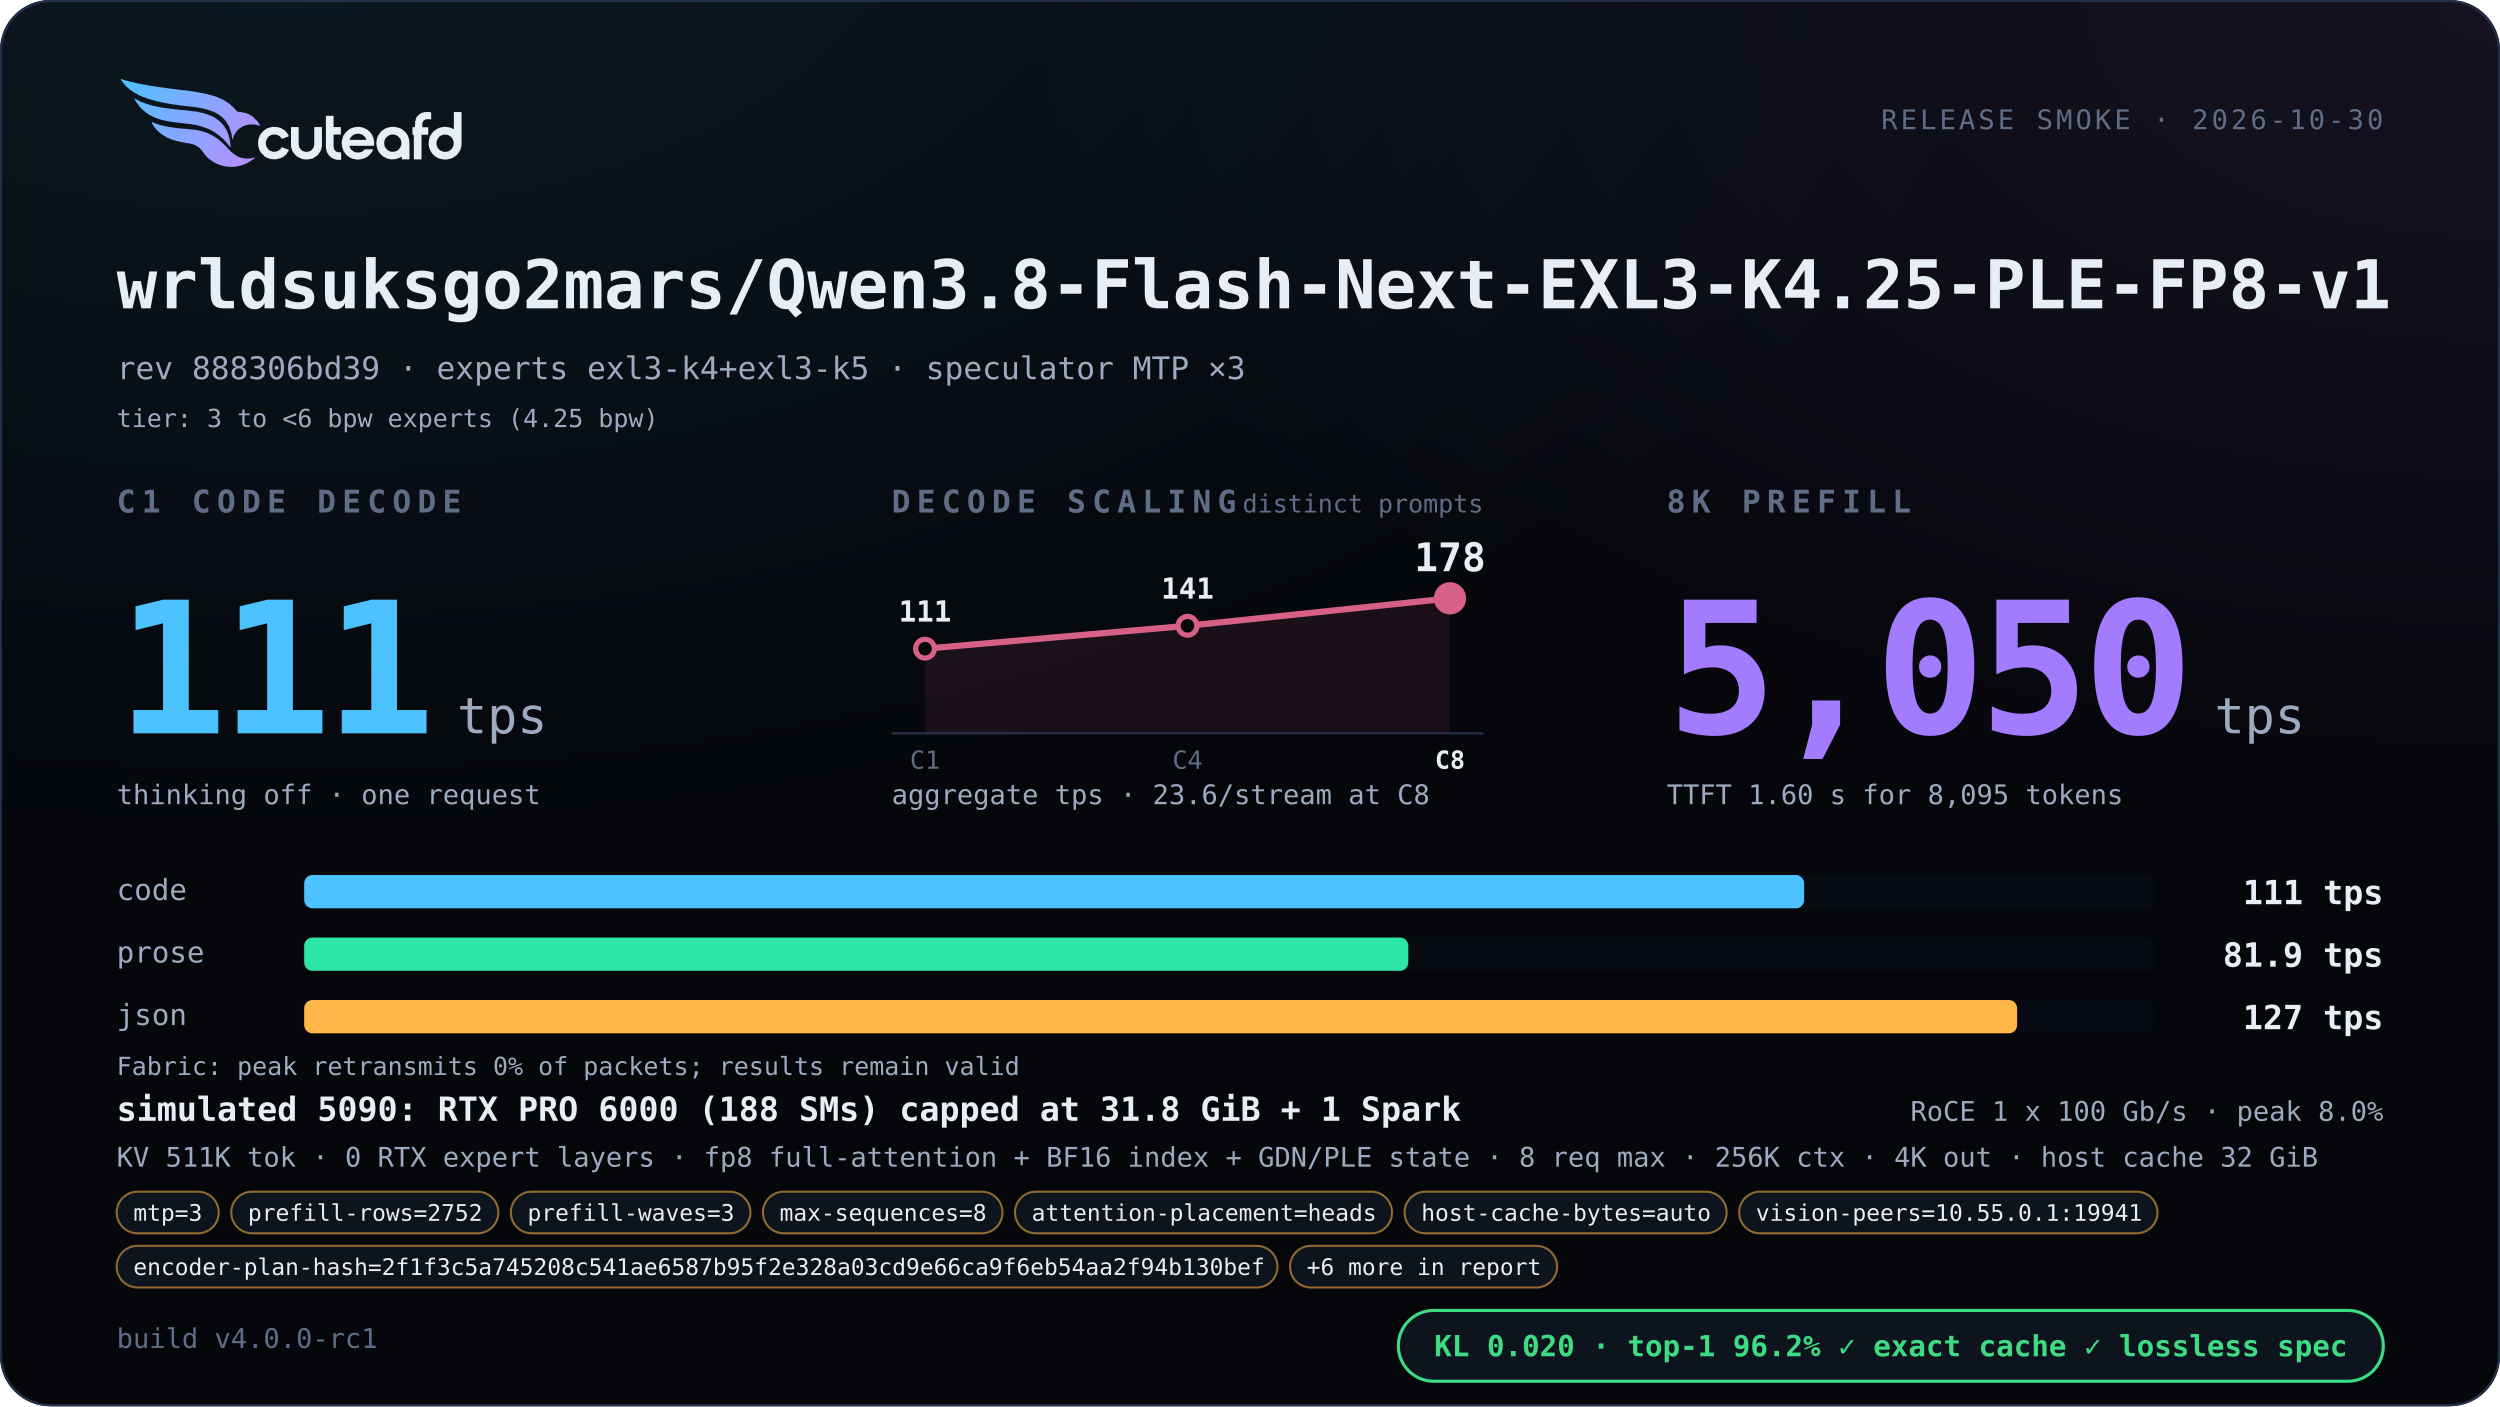
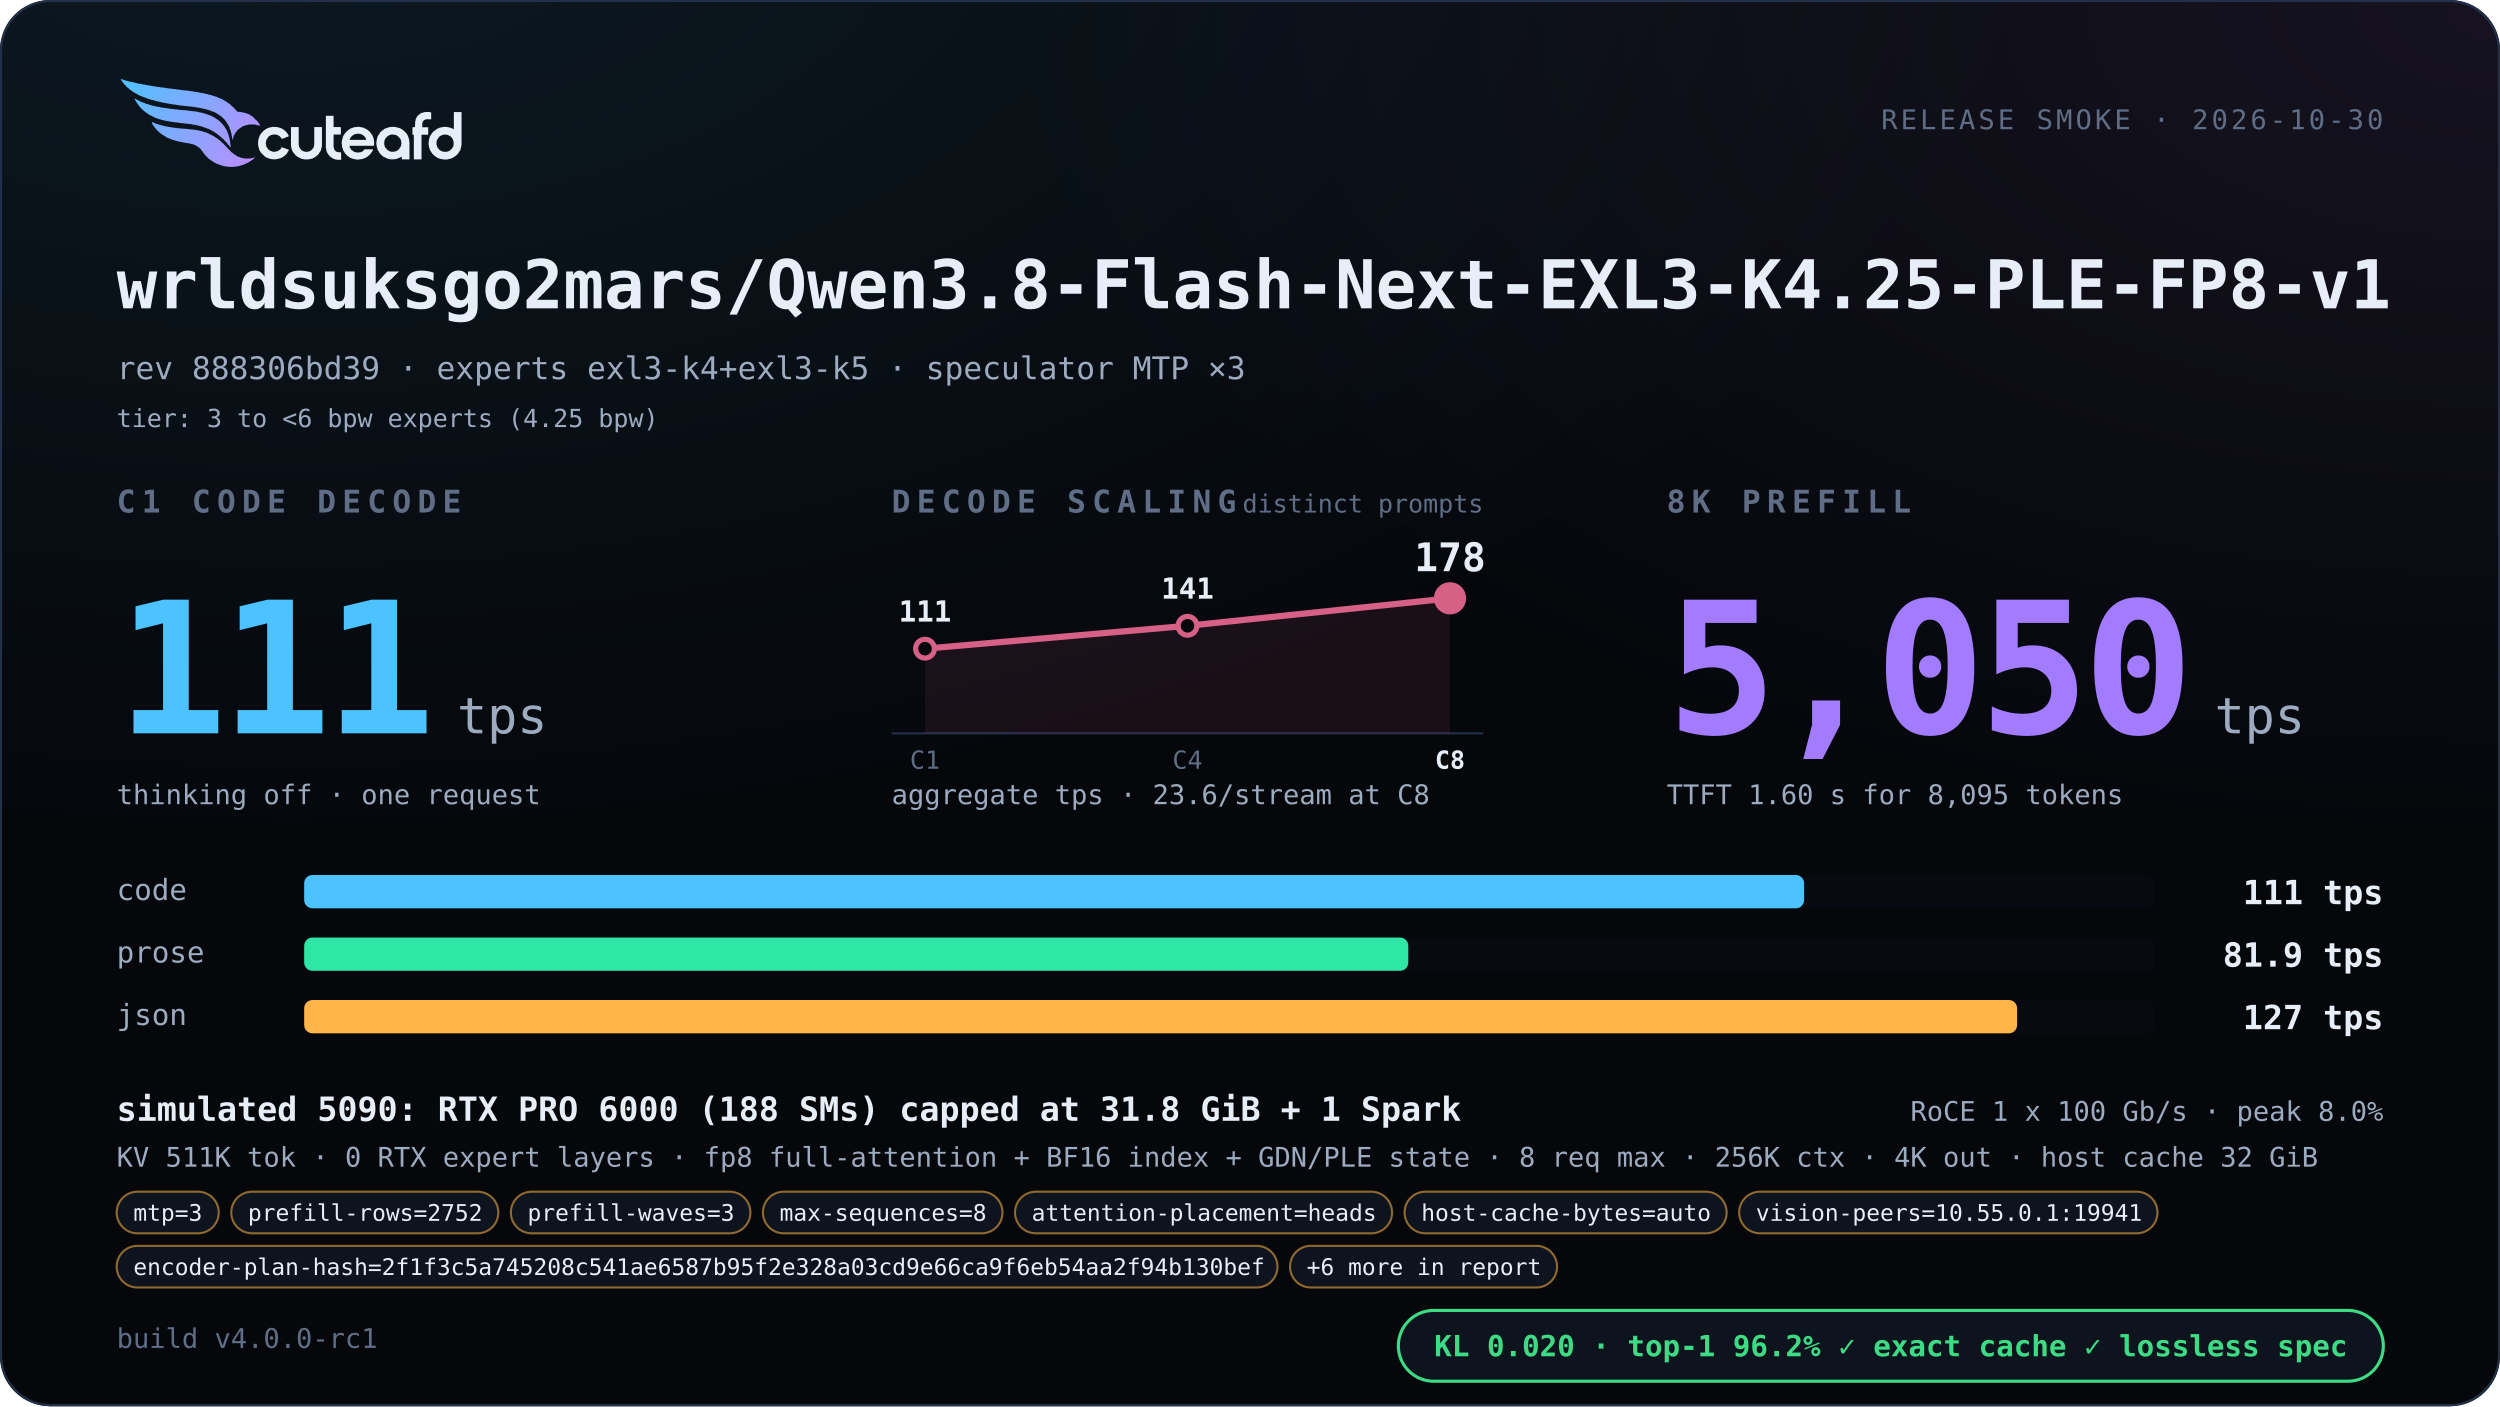
<svg xmlns="http://www.w3.org/2000/svg" width="1200" height="675" viewBox="0 0 1200 675">
  <defs>
    <linearGradient id="accent" x1="0" y1="0" x2="1" y2="0">
      <stop offset="0" stop-color="#4cc3ff" />
      <stop offset="1" stop-color="#c08bff" />
    </linearGradient>
    <pattern id="hazard" width="16" height="16" patternUnits="userSpaceOnUse" patternTransform="rotate(45)">
      <rect width="16" height="16" fill="#120405" />
      <rect width="8" height="16" fill="#ffb547" />
    </pattern>
    <radialGradient id="glow-a" cx="0.12" cy="-0.1" r="0.7">
      <stop offset="0" stop-color="#4cc3ff" stop-opacity="0.10" />
      <stop offset="1" stop-color="#4cc3ff" stop-opacity="0" />
    </radialGradient>
    <radialGradient id="glow-b" cx="1" cy="0" r="0.6">
      <stop offset="0" stop-color="#c08bff" stop-opacity="0.09" />
      <stop offset="1" stop-color="#c08bff" stop-opacity="0" />
    </radialGradient>
  </defs>
  <rect x="0" y="0" width="1200" height="675" rx="24" fill="#05070b" />
  <rect x="0" y="0" width="1200" height="675" rx="24" fill="url(#glow-a)" />
  <rect x="0" y="0" width="1200" height="675" rx="24" fill="url(#glow-b)" />
  <rect x="0.5" y="0.5" width="1199" height="674" rx="24" fill="none" stroke="#22304a" />
  <svg x="56" y="36" width="167.53" height="46" viewBox="81 149 1770 486" preserveAspectRatio="xMinYMid meet">
    <defs>
      <linearGradient id="cuteafd-swift" x1="101" y1="169" x2="808" y2="615" gradientUnits="userSpaceOnUse">
        <stop offset="0" stop-color="#4cc3ff" />
        <stop offset="1" stop-color="#c08bff" />
      </linearGradient>
    </defs>
    <path fill="url(#cuteafd-swift)" fill-rule="evenodd" d="M101 169L115 173 115 174 119 174 125 177 141 180 144 182 166 186 166 187 170 187 170 188 174 188 174 189 178 189 182 191 213 196 213 197 225 198 225 199 230 199 230 200 236 200 236 201 242 201 242 202 248 202 248 203 254 203 254 204 272 206 272 207 278 207 278 208 284 208 284 209 328 214 328 215 334 215 334 216 342 216 342 217 359 218 359 219 382 221 382 222 405 224 405 225 447 229 447 230 468 232 468 233 474 233 474 234 480 234 480 235 486 235 486 236 493 236 493 237 504 238 504 239 529 243 533 245 543 246 546 248 565 252 565 253 589 260 591 262 594 262 598 265 601 265 607 269 610 269 624 276 625 278 631 280 632 282 636 283 641 288 643 288 644 290 652 294 680 320 680 322 690 331 692 335 714 337 714 338 720 338 724 340 737 342 737 343 740 343 742 345 745 345 747 347 750 347 756 350 760 354 770 359 784 373 784 375 788 377 798 387 798 389 803 394 808 404 808 407 804 405 787 402 787 401 780 401 780 400 753 400 753 401 747 401 747 402 734 404 734 405 731 405 729 407 726 407 714 413 713 415 705 419 703 422 701 422 691 432 691 434 687 437 687 439 684 441 684 443 682 444 680 450 678 451 675 457 675 460 673 462 670 475 668 478 662 441 661 441 659 431 655 423 653 414 648 404 646 403 644 397 642 396 641 392 639 391 635 383 631 380 631 378 613 360 611 360 601 351 589 345 588 343 574 336 561 332 559 330 556 330 556 329 553 329 553 328 550 328 544 325 536 324 533 322 521 320 521 319 516 319 516 318 511 318 511 317 506 317 506 316 501 316 501 315 495 315 495 314 482 313 482 312 475 312 475 311 399 303 399 302 392 302 392 301 385 301 385 300 363 298 363 297 347 295 347 294 340 294 340 293 329 292 329 291 304 287 300 285 295 285 295 284 275 280 273 278 253 274 253 273 232 267 230 265 216 261 212 258 206 257 202 254 199 254 187 248 186 246 169 238 168 236 160 232 158 229 150 225 141 216 139 216 133 209 131 209 128 206 128 204 120 197 120 195 115 191 115 189 112 187 110 182 107 180 107 178 105 177ZM172 268L209 287 212 287 214 289 220 290 230 295 243 298 249 301 253 301 256 303 260 303 263 305 273 306 273 307 301 312 301 313 308 313 308 314 347 319 347 320 365 321 365 322 372 322 372 323 392 324 392 325 401 325 401 326 433 328 433 329 444 329 444 330 490 335 494 337 499 337 499 338 521 342 524 344 528 344 528 345 540 348 542 350 551 352 555 355 558 355 578 365 579 367 581 367 582 369 584 369 585 371 593 375 595 378 597 378 599 381 601 381 620 400 620 402 624 405 624 407 627 409 632 419 636 423 642 435 642 438 644 440 645 446 647 448 650 461 651 461 651 465 652 465 652 469 654 472 660 517 652 509 652 507 645 501 645 499 641 496 641 494 627 481 627 479 619 471 617 471 611 464 609 464 605 459 603 459 599 454 597 454 590 447 588 447 587 445 585 445 584 443 582 443 575 437 567 434 566 432 546 422 538 420 536 418 530 417 528 415 525 415 525 414 522 414 522 413 519 413 519 412 516 412 510 409 506 409 506 408 502 408 502 407 498 407 498 406 494 406 494 405 490 405 486 403 464 400 464 399 393 391 393 390 374 389 374 388 360 387 360 386 347 385 347 384 342 384 342 383 326 381 326 380 306 376 303 374 299 374 299 373 287 370 285 368 282 368 282 367 279 367 272 363 267 362 266 360 246 351 245 349 243 349 242 347 234 343 232 340 227 338 217 328 215 328 201 314 201 312 194 306 194 304 191 302 189 297 183 291 182 287 180 286 178 280 176 279 172 271ZM258 387L268 390 270 392 273 392 277 395 295 400 295 401 299 401 302 403 306 403 306 404 310 404 310 405 314 405 314 406 318 406 318 407 322 407 326 409 341 411 341 412 354 413 354 414 366 415 366 416 374 416 374 417 382 417 382 418 390 418 390 419 433 422 433 423 446 423 446 424 481 427 481 428 487 428 487 429 493 429 493 430 497 430 501 432 511 433 514 435 518 435 521 437 531 439 533 441 539 442 554 450 561 452 562 454 572 458 573 460 580 463 581 465 583 465 584 467 592 471 594 474 596 474 599 478 601 478 604 482 606 482 615 492 617 492 665 542 667 542 671 547 673 547 675 550 677 550 678 552 680 552 687 558 691 559 692 561 698 564 704 565 706 567 712 568 712 569 725 571 725 572 734 572 734 573 761 572 761 571 767 571 767 570 780 568 783 566 784 568 782 568 773 577 771 577 769 580 767 580 760 586 756 587 755 589 751 590 750 592 734 600 731 600 727 603 724 603 722 605 712 607 712 608 702 610 702 611 686 613 686 614 674 614 674 615 648 615 648 614 627 612 627 611 623 611 623 610 619 610 616 608 603 605 601 603 598 603 596 601 593 601 591 599 588 599 578 594 577 592 571 590 570 588 568 588 567 586 565 586 564 584 556 580 554 577 552 577 550 574 548 574 526 551 526 549 522 546 522 544 517 539 517 537 513 534 510 528 499 517 497 517 494 513 485 509 484 507 476 503 473 503 471 501 467 501 467 500 456 498 456 497 423 492 423 491 418 491 418 490 412 490 412 489 402 488 402 487 393 486 393 485 381 483 378 481 374 481 374 480 362 477 360 475 354 474 345 469 342 469 332 464 331 462 325 460 324 458 320 457 319 455 311 451 309 448 304 446 300 441 298 441 279 422 279 420 274 416 274 414 271 412 270 408 264 401Z" />
    <path fill="#e8eef8" fill-rule="evenodd" d="M1650 336L1670 337 1670 338 1676 339 1676 373 1675 374 1652 373 1652 374 1648 374 1640 378 1637 381 1637 383 1634 385 1632 392 1631 392 1631 413 1632 414 1661 414 1661 452 1627 452 1627 576 1626 577 1588 577 1588 454 1587 452 1581 452 1581 414 1594 413 1595 383 1596 383 1598 372 1604 360 1616 348 1618 348 1622 344 1628 341 1634 340 1634 339 1638 339 1642 337 1650 337ZM1791 337L1830 337 1830 506 1829 506 1828 517 1827 517 1824 529 1822 533 1820 534 1819 538 1817 539 1817 541 1815 542 1815 544 1813 545 1813 547 1801 559 1799 559 1798 561 1796 561 1794 564 1790 565 1789 567 1779 572 1776 572 1770 575 1761 576 1761 577 1740 578 1740 577 1723 575 1723 574 1714 572 1704 567 1703 565 1698 563 1696 560 1694 560 1680 546 1680 544 1677 542 1674 535 1672 534 1670 527 1668 525 1666 516 1665 516 1664 505 1663 505 1663 486 1664 486 1665 474 1666 474 1669 462 1673 454 1675 453 1679 445 1683 442 1683 440 1690 433 1692 433 1695 429 1697 429 1704 423 1712 419 1715 419 1719 416 1731 414 1731 413 1739 413 1739 412 1753 412 1753 413 1761 413 1761 414 1770 415 1770 416 1776 417 1778 419 1781 419 1791 424ZM1143 356L1181 356 1181 413 1217 413 1217 416 1218 416 1218 450 1217 451 1181 451 1181 515 1182 515 1182 520 1183 520 1185 528 1192 536 1194 536 1197 539 1204 540 1204 541 1219 541 1219 553 1220 553 1220 561 1219 561 1220 578 1219 579 1197 579 1197 578 1188 577 1186 575 1183 575 1173 570 1172 568 1167 566 1164 562 1162 562 1161 559 1156 555 1156 553 1153 551 1146 537 1144 526 1143 526 1143 519 1142 519 1142 357ZM870 412L897 413 897 414 901 414 901 415 905 415 907 417 913 418 925 424 930 429 932 429 944 441 944 443 947 445 947 447 949 448 954 458 954 460 951 460 947 463 941 464 937 467 934 467 934 468 918 473 917 470 914 468 914 466 906 458 904 458 903 456 899 454 896 454 890 451 871 451 871 452 862 454 856 459 854 459 849 464 849 466 846 468 844 473 842 474 839 485 838 485 838 492 837 492 837 498 838 498 838 504 839 504 840 511 843 517 845 518 845 520 848 522 848 524 854 530 856 530 857 532 863 535 866 535 872 538 889 538 889 537 898 535 901 532 905 531 907 528 909 528 913 524 913 522 915 521 918 515 954 528 953 533 951 537 949 538 948 542 946 543 944 548 934 558 932 558 926 564 912 571 899 574 899 575 894 575 894 576 874 577 874 576 861 575 861 574 857 574 849 570 846 570 836 565 835 563 833 563 811 541 810 537 808 536 804 528 801 515 800 515 800 511 799 511 799 504 798 504 799 478 800 478 801 470 805 462 805 459 807 455 809 454 810 450 812 449 812 447 829 429 834 427 836 424 848 418 851 418 853 416 864 414 864 413 870 413ZM1298 412L1314 412 1314 413 1329 415 1339 420 1342 420 1345 423 1352 426 1353 428 1355 428 1359 433 1361 433 1366 438 1366 440 1371 444 1371 446 1377 453 1379 460 1382 464 1384 473 1385 473 1386 485 1387 485 1386 508 1262 508 1262 512 1263 512 1263 515 1267 523 1270 525 1270 527 1275 532 1277 532 1278 534 1280 534 1281 536 1283 536 1284 538 1288 540 1297 541 1297 542 1313 542 1313 541 1321 540 1327 537 1328 535 1330 535 1337 528 1337 526 1381 526 1380 531 1376 539 1372 543 1372 545 1365 551 1365 553 1361 557 1359 557 1352 564 1334 573 1324 575 1324 576 1310 577 1310 578 1297 578 1297 577 1290 577 1290 576 1278 574 1278 573 1275 573 1273 571 1270 571 1264 568 1263 566 1259 565 1254 560 1252 560 1238 545 1238 543 1236 542 1235 538 1233 537 1229 529 1229 526 1227 524 1227 520 1224 514 1223 499 1222 499 1223 482 1224 482 1224 477 1225 477 1228 463 1233 453 1235 452 1236 448 1243 441 1243 439 1247 435 1249 435 1255 428 1257 428 1258 426 1260 426 1261 424 1263 424 1264 422 1270 419 1273 419 1281 415 1285 415 1289 413 1298 413ZM1472 412L1491 412 1491 413 1498 413 1498 414 1503 414 1503 415 1516 418 1528 424 1533 429 1535 429 1553 448 1560 462 1560 465 1561 465 1561 468 1564 474 1565 488 1566 488 1566 576 1565 577 1527 577 1527 564 1526 563 1518 568 1515 568 1514 570 1511 570 1503 574 1495 575 1495 576 1472 577 1472 576 1464 576 1464 575 1456 574 1430 561 1415 546 1410 536 1408 535 1404 527 1402 518 1401 518 1400 509 1399 509 1399 501 1398 501 1398 488 1399 488 1400 475 1401 475 1401 471 1402 471 1404 462 1408 454 1410 453 1410 451 1412 450 1416 442 1428 430 1430 430 1432 427 1434 427 1438 423 1446 419 1449 419 1451 417 1457 416 1457 415 1461 415 1465 413 1472 413ZM965 413L1004 413 1004 504 1005 504 1005 510 1006 510 1006 513 1009 519 1019 531 1021 531 1022 533 1028 536 1031 536 1034 538 1041 538 1041 539 1053 538 1053 537 1056 537 1056 536 1059 536 1065 533 1075 524 1076 520 1078 519 1081 513 1082 505 1083 505 1083 413 1122 413 1122 511 1121 511 1121 517 1120 517 1117 530 1112 540 1110 541 1106 549 1096 559 1094 559 1091 563 1084 566 1083 568 1073 573 1070 573 1070 574 1056 576 1056 577 1031 577 1031 576 1021 575 1011 570 1008 570 1007 568 995 562 991 557 989 557 986 554 986 552 977 543 977 541 975 540 971 532 971 529 969 527 967 517 966 517 966 511 965 511ZM1263 478L1346 478 1346 474 1342 466 1340 465 1340 463 1329 453 1323 450 1314 448 1314 447 1296 447 1296 448 1286 450 1283 453 1279 454 1277 457 1275 457 1272 460 1272 462 1269 464 1269 466 1266 468 1263 474ZM1524 499L1525 499 1524 485 1523 485 1523 481 1522 481 1522 478 1519 472 1506 458 1504 458 1503 456 1499 454 1489 452 1489 451 1472 451 1472 452 1463 454 1457 459 1455 459 1452 463 1449 464 1449 466 1444 471 1440 479 1439 486 1438 486 1438 502 1439 502 1439 507 1440 507 1440 510 1444 518 1450 524 1450 526 1454 528 1456 531 1468 537 1472 537 1472 538 1489 538 1489 537 1493 537 1493 536 1496 536 1496 535 1499 535 1505 532 1507 529 1509 529 1513 525 1513 523 1517 520 1517 518 1521 514 1521 511 1524 505ZM1703 503L1704 503 1704 507 1705 507 1708 517 1719 530 1721 530 1725 534 1728 534 1736 538 1752 539 1752 538 1761 537 1771 532 1783 520 1789 508 1790 487 1789 487 1789 483 1788 483 1785 473 1774 460 1758 452 1739 451 1739 452 1735 452 1735 453 1725 456 1724 458 1719 460 1714 465 1714 467 1711 469 1711 471 1707 475 1707 478 1705 480 1704 487 1703 487Z" />
  </svg>
  <text x="1144" y="62" font-family="ui-monospace, 'SF Mono', 'JetBrains Mono', 'Cascadia Mono', Menlo, Consolas, 'DejaVu Sans Mono', monospace" font-size="13" fill="#5f6e86" text-anchor="end" letter-spacing="1.5">RELEASE SMOKE · 2026-10-30</text>
  <text x="56" y="148" font-family="ui-monospace, 'SF Mono', 'JetBrains Mono', 'Cascadia Mono', Menlo, Consolas, 'DejaVu Sans Mono', monospace" font-size="32.38" fill="#e8eef8" font-weight="700">wrldsuksgo2mars/Qwen3.8-Flash-Next-EXL3-K4.25-PLE-FP8-v1</text>
  <text x="56" y="182" font-family="ui-monospace, 'SF Mono', 'JetBrains Mono', 'Cascadia Mono', Menlo, Consolas, 'DejaVu Sans Mono', monospace" font-size="15" fill="#9dabc1">rev 888306bd39 · experts exl3-k4+exl3-k5 · speculator MTP ×3</text>
  <text x="56" y="246" font-family="ui-monospace, 'SF Mono', 'JetBrains Mono', 'Cascadia Mono', Menlo, Consolas, 'DejaVu Sans Mono', monospace" font-size="15" fill="#5f6e86" font-weight="600" letter-spacing="3">C1 CODE DECODE</text>
  <text x="56" y="352" font-family="ui-monospace, 'SF Mono', 'JetBrains Mono', 'Cascadia Mono', Menlo, Consolas, 'DejaVu Sans Mono', monospace" font-size="88" fill="#4cc3ff" font-weight="700" letter-spacing="-3">111</text>
  <text x="219.4" y="352" font-family="ui-monospace, 'SF Mono', 'JetBrains Mono', 'Cascadia Mono', Menlo, Consolas, 'DejaVu Sans Mono', monospace" font-size="24" fill="#9dabc1">tps</text>
  <text x="56" y="386" font-family="ui-monospace, 'SF Mono', 'JetBrains Mono', 'Cascadia Mono', Menlo, Consolas, 'DejaVu Sans Mono', monospace" font-size="13" fill="#9dabc1">thinking off · one request</text>
  <text x="428" y="246" font-family="ui-monospace, 'SF Mono', 'JetBrains Mono', 'Cascadia Mono', Menlo, Consolas, 'DejaVu Sans Mono', monospace" font-size="15" fill="#5f6e86" font-weight="600" letter-spacing="3">DECODE SCALING</text>
  <text x="712" y="246" font-family="ui-monospace, 'SF Mono', 'JetBrains Mono', 'Cascadia Mono', Menlo, Consolas, 'DejaVu Sans Mono', monospace" font-size="12" fill="#5f6e86" text-anchor="end">distinct prompts</text>
  <line x1="428" y1="352" x2="712" y2="352" stroke="#22304a" stroke-width="1" />
  <text x="444" y="369" font-family="ui-monospace, 'SF Mono', 'JetBrains Mono', 'Cascadia Mono', Menlo, Consolas, 'DejaVu Sans Mono', monospace" font-size="12" fill="#5f6e86" text-anchor="middle">C1</text>
  <text x="570" y="369" font-family="ui-monospace, 'SF Mono', 'JetBrains Mono', 'Cascadia Mono', Menlo, Consolas, 'DejaVu Sans Mono', monospace" font-size="12" fill="#5f6e86" text-anchor="middle">C4</text>
  <text x="696" y="369" font-family="ui-monospace, 'SF Mono', 'JetBrains Mono', 'Cascadia Mono', Menlo, Consolas, 'DejaVu Sans Mono', monospace" font-size="12" fill="#e8eef8" font-weight="700" text-anchor="middle">C8</text>
  <path d="M444,311.368 L570,300.374 L696,287.185 L696,352 L444,352 Z" fill="#d66086" fill-opacity="0.10" />
  <path d="M444,311.368 L570,300.374 L696,287.185" fill="none" stroke="#d66086" stroke-width="3" stroke-linejoin="round" stroke-linecap="round" />
  <g aria-label="C1: 111 aggregate tps, 111 median tps per request">
    <circle cx="444" cy="311.368" r="4.5" fill="#05070b" stroke="#d66086" stroke-width="2.5" />
    <text x="444" y="298.37" font-family="ui-monospace, 'SF Mono', 'JetBrains Mono', 'Cascadia Mono', Menlo, Consolas, 'DejaVu Sans Mono', monospace" font-size="14" fill="#e8eef8" font-weight="700" text-anchor="middle">111</text>
  </g>
  <g aria-label="C4: 141 aggregate tps, 38.0 median tps per request">
    <circle cx="570" cy="300.374" r="4.5" fill="#05070b" stroke="#d66086" stroke-width="2.5" />
    <text x="570" y="287.37" font-family="ui-monospace, 'SF Mono', 'JetBrains Mono', 'Cascadia Mono', Menlo, Consolas, 'DejaVu Sans Mono', monospace" font-size="14" fill="#e8eef8" font-weight="700" text-anchor="middle">141</text>
  </g>
  <g aria-label="C8: 178 aggregate tps, 23.6 median tps per request">
    <circle cx="696" cy="287.185" r="6.5" fill="#d66086" stroke="#d66086" stroke-width="2.5" />
    <text x="696" y="274.19" font-family="ui-monospace, 'SF Mono', 'JetBrains Mono', 'Cascadia Mono', Menlo, Consolas, 'DejaVu Sans Mono', monospace" font-size="19" fill="#e8eef8" font-weight="700" text-anchor="middle">178</text>
  </g>
  <text x="428" y="386" font-family="ui-monospace, 'SF Mono', 'JetBrains Mono', 'Cascadia Mono', Menlo, Consolas, 'DejaVu Sans Mono', monospace" font-size="13" fill="#9dabc1">aggregate tps · 23.6/stream at C8</text>
  <text x="800" y="246" font-family="ui-monospace, 'SF Mono', 'JetBrains Mono', 'Cascadia Mono', Menlo, Consolas, 'DejaVu Sans Mono', monospace" font-size="15" fill="#5f6e86" font-weight="600" letter-spacing="3">8K PREFILL</text>
  <text x="800" y="352" font-family="ui-monospace, 'SF Mono', 'JetBrains Mono', 'Cascadia Mono', Menlo, Consolas, 'DejaVu Sans Mono', monospace" font-size="88" fill="#a27bff" font-weight="700" letter-spacing="-3">5,050</text>
  <text x="1063" y="352" font-family="ui-monospace, 'SF Mono', 'JetBrains Mono', 'Cascadia Mono', Menlo, Consolas, 'DejaVu Sans Mono', monospace" font-size="24" fill="#9dabc1">tps</text>
  <text x="800" y="386" font-family="ui-monospace, 'SF Mono', 'JetBrains Mono', 'Cascadia Mono', Menlo, Consolas, 'DejaVu Sans Mono', monospace" font-size="13" fill="#9dabc1">TTFT 1.60 s for 8,095 tokens</text>
  <text x="56" y="432" font-family="ui-monospace, 'SF Mono', 'JetBrains Mono', 'Cascadia Mono', Menlo, Consolas, 'DejaVu Sans Mono', monospace" font-size="14" fill="#9dabc1">code</text>
  <rect x="146" y="420" width="888" height="16" rx="4" fill="#070a10" />
  <rect x="146" y="420" width="719.98" height="16" rx="4" fill="#4cc3ff" opacity="1" />
  <text x="1144" y="434" font-family="ui-monospace, 'SF Mono', 'JetBrains Mono', 'Cascadia Mono', Menlo, Consolas, 'DejaVu Sans Mono', monospace" font-size="16" fill="#e8eef8" font-weight="700" text-anchor="end">111 tps</text>
  <text x="56" y="462" font-family="ui-monospace, 'SF Mono', 'JetBrains Mono', 'Cascadia Mono', Menlo, Consolas, 'DejaVu Sans Mono', monospace" font-size="14" fill="#9dabc1">prose</text>
  <rect x="146" y="450" width="888" height="16" rx="4" fill="#070a10" />
  <rect x="146" y="450" width="529.98" height="16" rx="4" fill="#2ee6a6" opacity="1" />
  <text x="1144" y="464" font-family="ui-monospace, 'SF Mono', 'JetBrains Mono', 'Cascadia Mono', Menlo, Consolas, 'DejaVu Sans Mono', monospace" font-size="16" fill="#e8eef8" font-weight="700" text-anchor="end">81.9 tps</text>
  <text x="56" y="492" font-family="ui-monospace, 'SF Mono', 'JetBrains Mono', 'Cascadia Mono', Menlo, Consolas, 'DejaVu Sans Mono', monospace" font-size="14" fill="#9dabc1">json</text>
  <rect x="146" y="480" width="888" height="16" rx="4" fill="#070a10" />
  <rect x="146" y="480" width="822.22" height="16" rx="4" fill="#ffb547" opacity="1" />
  <text x="1144" y="494" font-family="ui-monospace, 'SF Mono', 'JetBrains Mono', 'Cascadia Mono', Menlo, Consolas, 'DejaVu Sans Mono', monospace" font-size="16" fill="#e8eef8" font-weight="700" text-anchor="end">127 tps</text>
-   <text x="56" y="516" font-family="ui-monospace, 'SF Mono', 'JetBrains Mono', 'Cascadia Mono', Menlo, Consolas, 'DejaVu Sans Mono', monospace" font-size="12" fill="#9dabc1">Fabric: peak retransmits 0% of packets; results remain valid</text>
  <text x="56" y="538" font-family="ui-monospace, 'SF Mono', 'JetBrains Mono', 'Cascadia Mono', Menlo, Consolas, 'DejaVu Sans Mono', monospace" font-size="16" fill="#e8eef8" font-weight="600">simulated 5090: RTX PRO 6000 (188 SMs) capped at 31.8 GiB + 1 Spark</text>
  <text x="1144" y="538" font-family="ui-monospace, 'SF Mono', 'JetBrains Mono', 'Cascadia Mono', Menlo, Consolas, 'DejaVu Sans Mono', monospace" font-size="13" fill="#9dabc1" text-anchor="end">RoCE 1 x 100 Gb/s · peak 8.0%</text>
  <text x="56" y="560" font-family="ui-monospace, 'SF Mono', 'JetBrains Mono', 'Cascadia Mono', Menlo, Consolas, 'DejaVu Sans Mono', monospace" font-size="13" fill="#9dabc1">KV 511K tok · 0 RTX expert layers · fp8 full-attention + BF16 index + GDN/PLE state · 8 req max · 256K ctx · 4K out · host cache 32 GiB</text>
  <rect x="56" y="572" width="49" height="20" rx="10" fill="#0e141d" stroke="#ffb547" stroke-opacity="0.55" />
  <text x="64" y="586" font-family="ui-monospace, 'SF Mono', 'JetBrains Mono', 'Cascadia Mono', Menlo, Consolas, 'DejaVu Sans Mono', monospace" font-size="11" fill="#e8eef8">mtp=3</text>
  <rect x="111" y="572" width="128.2" height="20" rx="10" fill="#0e141d" stroke="#ffb547" stroke-opacity="0.55" />
  <text x="119" y="586" font-family="ui-monospace, 'SF Mono', 'JetBrains Mono', 'Cascadia Mono', Menlo, Consolas, 'DejaVu Sans Mono', monospace" font-size="11" fill="#e8eef8">prefill-rows=2752</text>
  <rect x="245.2" y="572" width="115" height="20" rx="10" fill="#0e141d" stroke="#ffb547" stroke-opacity="0.55" />
  <text x="253.2" y="586" font-family="ui-monospace, 'SF Mono', 'JetBrains Mono', 'Cascadia Mono', Menlo, Consolas, 'DejaVu Sans Mono', monospace" font-size="11" fill="#e8eef8">prefill-waves=3</text>
  <rect x="366.2" y="572" width="115" height="20" rx="10" fill="#0e141d" stroke="#ffb547" stroke-opacity="0.55" />
  <text x="374.2" y="586" font-family="ui-monospace, 'SF Mono', 'JetBrains Mono', 'Cascadia Mono', Menlo, Consolas, 'DejaVu Sans Mono', monospace" font-size="11" fill="#e8eef8">max-sequences=8</text>
  <rect x="487.2" y="572" width="181" height="20" rx="10" fill="#0e141d" stroke="#ffb547" stroke-opacity="0.55" />
  <text x="495.2" y="586" font-family="ui-monospace, 'SF Mono', 'JetBrains Mono', 'Cascadia Mono', Menlo, Consolas, 'DejaVu Sans Mono', monospace" font-size="11" fill="#e8eef8">attention-placement=heads</text>
  <rect x="674.2" y="572" width="154.6" height="20" rx="10" fill="#0e141d" stroke="#ffb547" stroke-opacity="0.55" />
  <text x="682.2" y="586" font-family="ui-monospace, 'SF Mono', 'JetBrains Mono', 'Cascadia Mono', Menlo, Consolas, 'DejaVu Sans Mono', monospace" font-size="11" fill="#e8eef8">host-cache-bytes=auto</text>
  <rect x="834.8" y="572" width="200.8" height="20" rx="10" fill="#0e141d" stroke="#ffb547" stroke-opacity="0.55" />
  <text x="842.8" y="586" font-family="ui-monospace, 'SF Mono', 'JetBrains Mono', 'Cascadia Mono', Menlo, Consolas, 'DejaVu Sans Mono', monospace" font-size="11" fill="#e8eef8">vision-peers=10.55.0.1:19941</text>
  <rect x="56" y="598" width="557.2" height="20" rx="10" fill="#0e141d" stroke="#ffb547" stroke-opacity="0.55" />
  <text x="64" y="612" font-family="ui-monospace, 'SF Mono', 'JetBrains Mono', 'Cascadia Mono', Menlo, Consolas, 'DejaVu Sans Mono', monospace" font-size="11" fill="#e8eef8">encoder-plan-hash=2f1f3c5a745208c541ae6587b95f2e328a03cd9e66ca9f6eb54aa2f94b130bef</text>
  <rect x="619.2" y="598" width="128.2" height="20" rx="10" fill="#0e141d" stroke="#ffb547" stroke-opacity="0.55" />
  <text x="627.2" y="612" font-family="ui-monospace, 'SF Mono', 'JetBrains Mono', 'Cascadia Mono', Menlo, Consolas, 'DejaVu Sans Mono', monospace" font-size="11" fill="#e8eef8">+6 more in report</text>
  <text x="56" y="205" font-family="ui-monospace, 'SF Mono', 'JetBrains Mono', 'Cascadia Mono', Menlo, Consolas, 'DejaVu Sans Mono', monospace" font-size="12" fill="#9dabc1">tier: 3 to &lt;6 bpw experts (4.25 bpw)</text>
  <text x="56" y="647" font-family="ui-monospace, 'SF Mono', 'JetBrains Mono', 'Cascadia Mono', Menlo, Consolas, 'DejaVu Sans Mono', monospace" font-size="13" fill="#5f6e86">build v4.0.0-rc1</text>
  <rect x="671.2" y="629" width="472.8" height="34" rx="17" fill="#0e141d" stroke="#3ddc84" stroke-width="1.5" />
  <text x="907.6" y="651" font-family="ui-monospace, 'SF Mono', 'JetBrains Mono', 'Cascadia Mono', Menlo, Consolas, 'DejaVu Sans Mono', monospace" font-size="14" fill="#3ddc84" font-weight="600" text-anchor="middle">KL 0.020 · top-1 96.2% ✓ exact cache ✓ lossless spec</text>
</svg>
